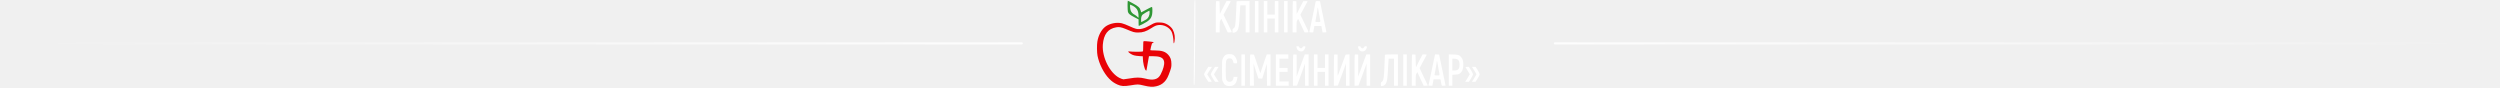
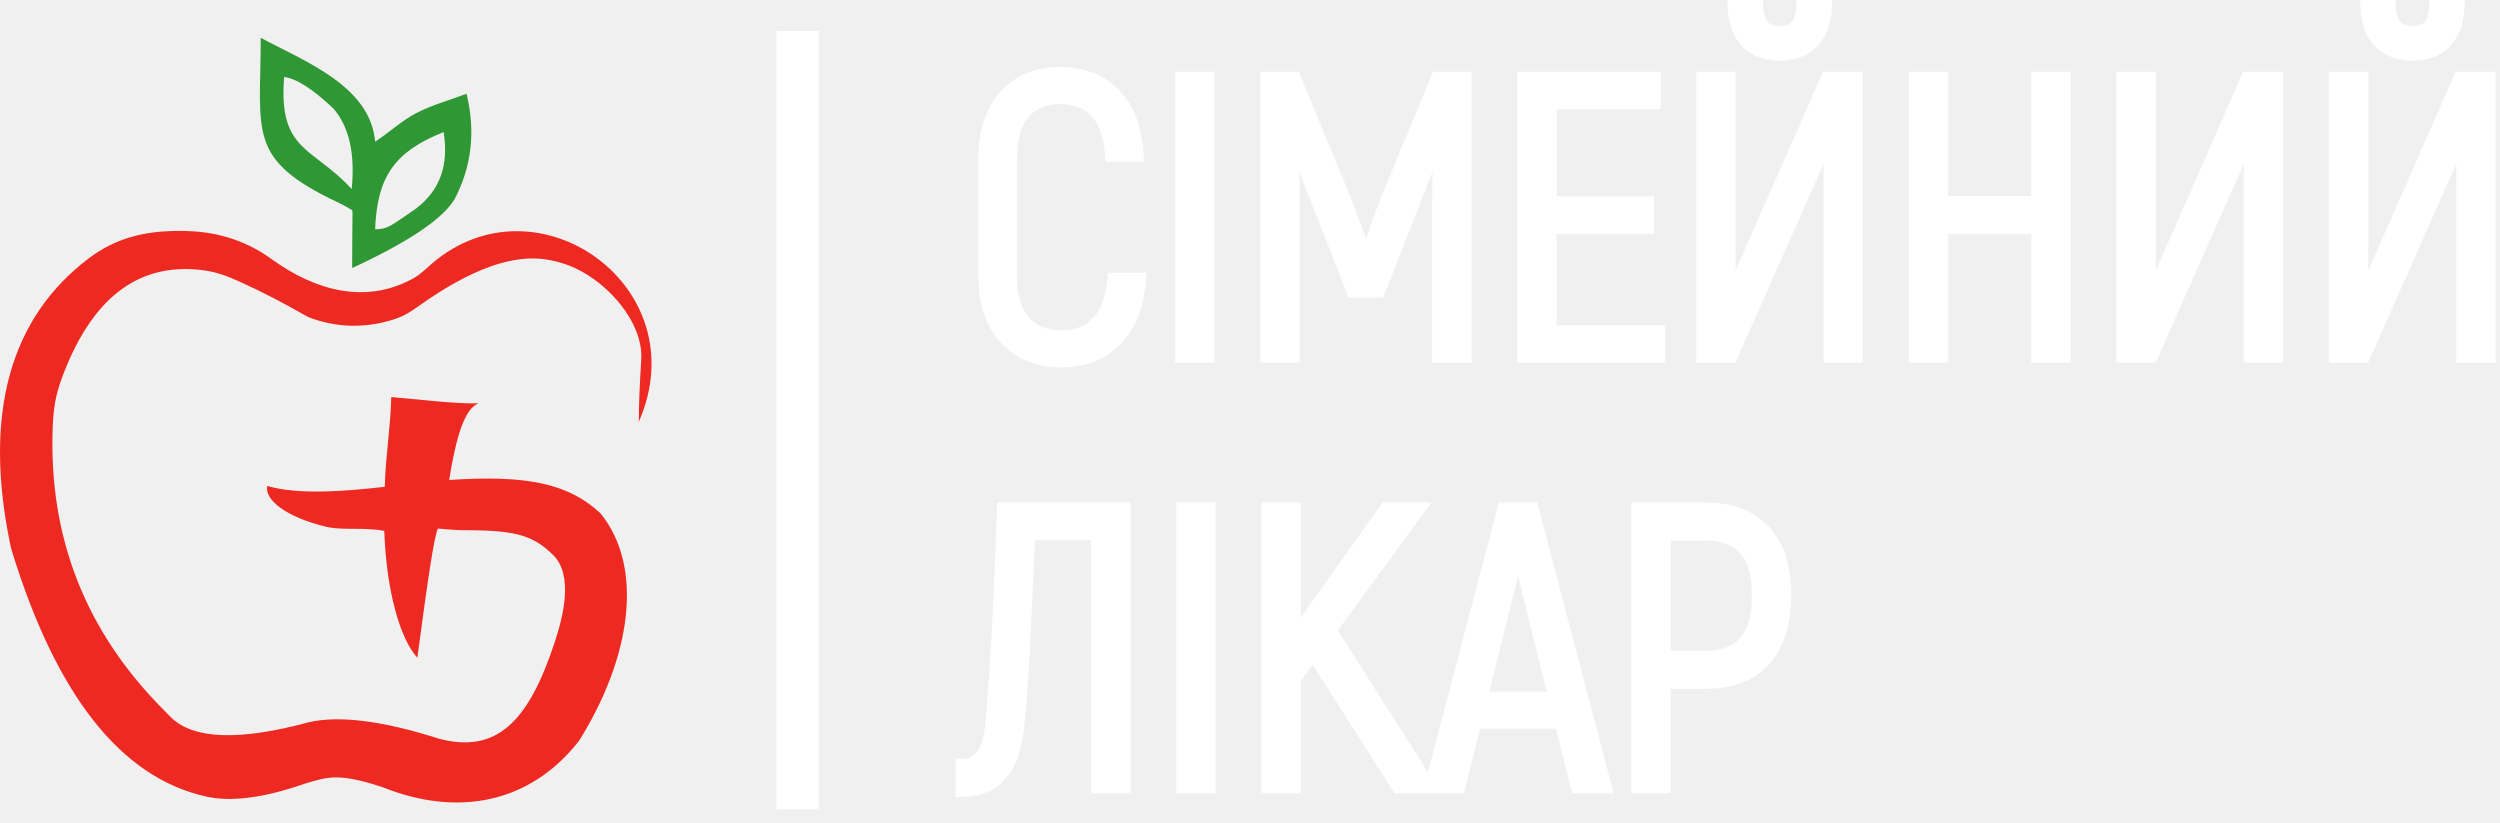
- <svg xmlns="http://www.w3.org/2000/svg" width="1197" height="42" viewBox="0 0 1197 42" fill="none">
-   <path d="M489.234 20.775L1.234 20.775" stroke="url(#paint0_linear_97_421)" stroke-linecap="round" />
-   <path d="M571.858 3.866C571.807 6.012 571.773 12.263 571.756 17.799C571.739 23.317 571.671 30.743 571.603 34.269C571.517 40.009 571.517 40.707 571.756 40.707C572.045 40.707 572.131 36.449 572.318 12.127C572.386 1.669 572.369 3.05176e-05 572.165 3.05176e-05C571.96 3.05176e-05 571.909 0.647 571.858 3.866Z" fill="white" />
-   <path d="M539.872 2.674C539.872 3.969 539.957 5.297 540.042 5.655C540.297 6.557 540.996 7.137 543.193 8.278L545.152 9.283V10.85C545.152 11.718 545.203 12.434 545.254 12.434C545.322 12.434 546.071 12.076 546.923 11.65C550.295 9.93 551.249 8.942 551.641 6.83C551.828 5.723 551.811 3.526 551.59 3.321C551.539 3.253 550.857 3.56 550.074 3.969C549.29 4.394 548.132 4.991 547.519 5.331L546.395 5.927L546.122 4.956C545.765 3.662 545.049 3.015 542.341 1.55C541.132 0.886 540.076 0.341 540.008 0.341C539.923 0.341 539.872 1.397 539.872 2.674ZM542.137 2.657C544.215 3.73 544.981 4.871 545.118 7.171C545.169 7.92 545.135 8.516 545.083 8.516C545.015 8.516 544.76 8.278 544.521 8.005C544.283 7.716 543.772 7.324 543.38 7.12C542.307 6.592 541.592 5.825 541.319 4.871C541.081 4.071 540.962 2.214 541.149 2.214C541.2 2.214 541.643 2.419 542.137 2.657ZM550.432 6.098C550.432 7.375 549.818 8.652 548.933 9.249C548.268 9.674 546.599 10.56 546.429 10.56C546.378 10.56 546.344 10.066 546.344 9.453C546.344 8.244 546.616 7.409 547.144 6.949C547.519 6.609 550.091 5.11 550.295 5.11C550.38 5.11 550.432 5.553 550.432 6.098Z" fill="#2F9734" />
-   <path d="M582.231 0.613C582.163 0.681 582.111 4.054 582.111 8.125V15.499H583.048H583.985V12.894C583.985 10.492 584.019 10.254 584.377 9.657L584.786 8.993L586.301 12.246L587.817 15.499H588.788C589.35 15.499 589.776 15.431 589.776 15.329C589.776 15.227 589.214 14.018 588.533 12.638C587.834 11.258 586.949 9.436 586.557 8.584L585.824 7.035L587.443 4.071C588.345 2.436 589.129 0.971 589.197 0.801C589.282 0.545 589.18 0.511 588.277 0.511H587.255L586.438 2.078C585.978 2.947 585.262 4.343 584.837 5.178L584.07 6.694L583.985 3.645L583.9 0.596L583.133 0.545C582.708 0.511 582.299 0.545 582.231 0.613Z" fill="white" />
-   <path d="M592.075 0.716C592.041 0.835 591.973 2.538 591.905 4.514C591.786 8.55 591.564 11.684 591.292 12.655C591.173 13.098 590.951 13.405 590.611 13.592C590.168 13.847 590.117 13.967 590.117 14.767C590.117 15.619 590.134 15.67 590.559 15.67C591.258 15.67 592.126 15.176 592.501 14.563C593.063 13.66 593.336 11.94 593.523 8.005C593.625 5.995 593.744 3.935 593.796 3.441L593.881 2.555H595.158H596.418V9.027V15.499H597.355H598.292V8.005V0.511H595.226C592.91 0.511 592.126 0.562 592.075 0.716Z" fill="white" />
-   <path d="M600.847 8.005V15.499H601.699H602.55V8.005V0.511H601.699H600.847V8.005Z" fill="white" />
-   <path d="M605.105 8.005V15.499H605.957H606.808V12.178V8.857H608.597H610.385V12.178V15.499H611.237H612.088V8.005V0.511H611.237H610.385V3.747V6.983H608.597H606.808V3.747V0.511H605.957H605.105V8.005Z" fill="white" />
-   <path d="M614.813 8.005V15.499H615.665H616.517V8.005V0.511H615.665H614.813V8.005Z" fill="white" />
-   <path d="M619.02 0.613C618.952 0.681 618.901 4.054 618.901 8.125V15.499H619.838H620.775V12.893C620.775 10.492 620.809 10.254 621.166 9.657L621.558 8.993L623.091 12.246L624.607 15.499H625.595C626.804 15.499 626.821 15.687 625.203 12.434C624.59 11.173 623.738 9.436 623.347 8.584L622.614 7.034L624.232 4.071C625.135 2.436 625.918 0.971 625.987 0.801C626.089 0.528 626.004 0.494 625.033 0.545L623.977 0.596L622.427 3.628L620.86 6.677L620.775 3.628L620.69 0.596L619.923 0.545C619.497 0.511 619.088 0.545 619.02 0.613Z" fill="white" />
-   <path d="M629.972 0.647C629.972 0.716 629.325 3.884 628.524 7.682C627.724 11.463 627.025 14.767 626.974 15.023C626.872 15.499 626.889 15.499 627.809 15.499H628.763L628.933 14.597C629.035 14.12 629.154 13.422 629.223 13.064L629.325 12.434H630.994H632.663L632.953 13.967L633.242 15.499H634.179C635.099 15.499 635.116 15.499 635.013 15.023C634.962 14.767 634.264 11.463 633.464 7.682C632.663 3.884 632.016 0.716 632.016 0.647C632.016 0.579 631.556 0.511 630.994 0.511C630.432 0.511 629.972 0.579 629.972 0.647ZM631.232 4.803C631.3 5.399 631.539 6.779 631.777 7.903C632.356 10.748 632.408 10.56 630.994 10.56C630.159 10.56 629.802 10.492 629.802 10.339C629.802 10.237 630.04 8.925 630.313 7.426C630.602 5.944 630.824 4.514 630.824 4.241C630.824 3.339 631.113 3.73 631.232 4.803Z" fill="white" />
-   <path d="M553.412 10.85C552.714 11.003 551.999 11.327 550.517 12.195C547.928 13.694 545.782 14.222 543.942 13.796C543.431 13.694 541.984 13.115 540.723 12.519C539.463 11.94 537.862 11.309 537.18 11.156C534.626 10.543 531.27 11.224 529.226 12.774C527.336 14.239 525.888 16.93 525.411 19.945C525.139 21.597 525.19 25.191 525.496 26.707C526.297 30.709 528.511 35.052 531.049 37.658C532.36 39.004 533.348 39.702 535.051 40.486C536.772 41.286 538.168 41.371 541.064 40.911C544.964 40.281 544.811 40.281 547.638 40.946C550.483 41.627 551.896 41.712 553.634 41.303C555.269 40.911 556.427 40.298 557.5 39.208C558.607 38.101 559.288 36.773 560.242 33.979C560.804 32.344 560.889 31.901 560.872 30.573C560.872 28.699 560.446 27.473 559.442 26.332C558.028 24.714 556.325 24.152 552.952 24.152C551.743 24.152 550.772 24.084 550.772 24.016C550.772 23.93 550.925 23.181 551.13 22.329C551.453 20.933 551.539 20.745 551.999 20.507C552.271 20.371 552.475 20.217 552.441 20.183C552.305 20.047 548.064 19.621 547.74 19.706C547.383 19.792 547.366 19.877 547.366 22.159C547.366 24.271 547.332 24.544 547.076 24.663C546.65 24.816 542.001 24.816 541.03 24.646C539.872 24.441 539.94 24.833 541.234 25.685C542.375 26.451 543.312 26.707 545.628 26.86L547.195 26.962V27.746C547.212 29.943 547.945 33.077 548.575 33.656C548.933 33.979 548.95 33.962 549.239 31.936C549.341 31.271 549.58 29.875 549.784 28.819L550.125 26.911H552.033C554.962 26.911 556.478 27.439 557.091 28.648C557.67 29.773 557.483 31.442 556.563 33.792C555.439 36.636 554.536 37.607 552.68 37.999C551.505 38.237 550.397 38.135 548.047 37.556C545.748 37.011 544.096 37.011 540.911 37.556C539.565 37.795 538.202 37.982 537.913 37.982C537.606 37.982 536.738 37.675 535.971 37.284C531.39 34.984 527.574 27.354 528.034 21.376C528.426 16.436 530.487 13.762 534.421 13.081C535.886 12.825 536.84 12.996 538.986 13.881C542.801 15.482 543.074 15.55 544.896 15.568C547.229 15.568 548.745 15.074 551.249 13.473C552.901 12.417 553.565 12.127 554.724 11.991C557.244 11.701 559.953 13.115 560.992 15.244C561.4 16.078 561.826 18.191 561.843 19.502C561.877 20.933 562.099 21.154 562.32 20.013C562.729 18.037 562.422 15.891 561.554 14.256C560.719 12.723 558.794 11.344 556.887 10.918C556.137 10.748 554.059 10.696 553.412 10.85Z" fill="#E90307" />
-   <path d="M620.826 22.772C620.979 23.658 621.439 24.22 622.256 24.509C623.295 24.884 624.13 24.526 624.658 23.505C625.203 22.431 625.152 22.142 624.488 22.142C624.045 22.142 623.857 22.244 623.636 22.653C623.432 22.994 623.21 23.164 622.938 23.164C622.512 23.164 621.967 22.704 621.967 22.346C621.967 22.227 621.711 22.142 621.354 22.142H620.724L620.826 22.772Z" fill="white" />
-   <path d="M650.24 22.483C650.24 23.045 650.683 23.948 651.109 24.254C652.199 25.003 653.63 24.629 654.175 23.436C654.652 22.398 654.601 22.142 653.953 22.142C653.511 22.142 653.323 22.244 653.102 22.653C652.897 22.994 652.676 23.164 652.403 23.164C651.978 23.164 651.433 22.704 651.433 22.346C651.433 22.227 651.177 22.142 650.836 22.142C650.343 22.142 650.24 22.21 650.24 22.483Z" fill="white" />
-   <path d="M587.136 26.128C586.455 26.434 585.961 26.996 585.484 28.018C585.109 28.836 585.092 29.023 585.092 33.554C585.092 38.084 585.109 38.272 585.484 39.089C586.216 40.69 587.034 41.218 588.703 41.218C590.849 41.201 591.99 40.06 592.399 37.505L592.501 36.79H591.581H590.679L590.559 37.488C590.389 38.51 589.674 39.174 588.72 39.174C587.885 39.174 587.391 38.8 587.068 37.931C586.949 37.641 586.88 35.904 586.88 33.554C586.88 31.203 586.949 29.466 587.068 29.176C587.391 28.325 587.885 27.933 588.669 27.933C589.759 27.933 590.219 28.41 590.525 29.841C590.628 30.284 590.696 30.317 591.479 30.317C592.297 30.317 592.331 30.3 592.331 29.841C592.331 28.376 591.292 26.587 590.168 26.128C589.469 25.821 587.8 25.838 587.136 26.128Z" fill="white" />
-   <path d="M594.375 33.554V41.048H595.226H596.078V33.554V26.059H595.226H594.375V33.554Z" fill="white" />
-   <path d="M598.582 26.162C598.513 26.23 598.462 29.602 598.462 33.673V41.048H599.433H600.387L600.302 35.717L600.2 30.403L600.864 32.532C601.239 33.707 601.767 35.308 602.022 36.108L602.499 37.556L603.419 37.607L604.356 37.658L605.446 34.133L606.553 30.59L606.604 35.819L606.638 41.048H607.489H608.341V33.554V26.059H607.421H606.519L605.395 29.244C604.781 31.016 604.1 33.043 603.896 33.758C603.674 34.49 603.487 35.053 603.453 35.018C603.419 35.001 602.72 32.992 601.903 30.556L600.404 26.145L599.552 26.094C599.093 26.059 598.65 26.094 598.582 26.162Z" fill="white" />
-   <path d="M610.896 33.554V41.048H613.962H617.027V40.026V39.004H614.813H612.599V36.705V34.405H614.558H616.517V33.468V32.532H614.558H612.599V30.318V28.103H614.728H616.857V27.081V26.059H613.877H610.896V33.554Z" fill="white" />
-   <path d="M619.191 26.162C619.123 26.23 619.071 29.619 619.071 33.673V41.065L620.042 41.014L621.013 40.963L622.018 38.237C622.58 36.739 623.432 34.354 623.943 32.958L624.845 30.403V35.717L624.862 41.048H625.714H626.566V33.554V26.059H625.646H624.726L623.091 30.437C622.205 32.855 621.32 35.257 621.149 35.768L620.826 36.705L620.843 31.425L620.86 26.145L620.093 26.093C619.668 26.059 619.259 26.093 619.191 26.162Z" fill="white" />
-   <path d="M629.12 33.554V41.048H629.972H630.824V37.727V34.405H632.612H634.4V37.727V41.048H635.252H636.104V33.554V26.059H635.252H634.4V29.296V32.532H632.612H630.824V29.296V26.059H629.972H629.12V33.554Z" fill="white" />
-   <path d="M638.778 26.162C638.71 26.23 638.658 29.619 638.658 33.673V41.065L639.612 41.014L640.566 40.963L641.843 37.556C642.559 35.683 643.427 33.298 643.785 32.276L644.432 30.403L644.449 35.717V41.048H645.301H646.153V33.554V26.059H645.233C644.518 26.059 644.296 26.128 644.194 26.349C643.802 27.371 640.719 35.768 640.583 36.194C640.464 36.551 640.413 35.052 640.43 31.425L640.447 26.145L639.68 26.093C639.255 26.059 638.846 26.093 638.778 26.162Z" fill="white" />
-   <path d="M648.656 26.162C648.588 26.23 648.537 29.619 648.537 33.673V41.065L649.491 41.014L650.445 40.963L651.978 36.875C652.829 34.627 653.681 32.242 653.902 31.595L654.294 30.403L654.311 35.717L654.328 41.048H655.18H656.031V33.554V26.059H655.112H654.192L652.557 30.437C651.671 32.855 650.785 35.257 650.615 35.768L650.291 36.705L650.308 31.425L650.325 26.145L649.559 26.093C649.133 26.059 648.724 26.093 648.656 26.162Z" fill="white" />
-   <path d="M663.1 26.264C663.066 26.383 662.997 28.12 662.929 30.113C662.725 36.994 662.486 38.663 661.635 39.14C661.192 39.396 661.141 39.515 661.141 40.315C661.141 41.167 661.158 41.218 661.584 41.218C662.282 41.218 663.151 40.724 663.525 40.111C664.087 39.208 664.36 37.488 664.547 33.554C664.65 31.544 664.769 29.483 664.82 28.989L664.905 28.103H666.182H667.443V34.576V41.048H668.38H669.316V33.554V26.059H666.251C663.934 26.059 663.151 26.111 663.1 26.264Z" fill="white" />
-   <path d="M671.871 33.554V41.048H672.723H673.574V33.554V26.059H672.723H671.871V33.554Z" fill="white" />
-   <path d="M676.078 26.162C676.01 26.23 675.959 29.602 675.959 33.673V41.048H676.896H677.833V38.442C677.833 36.04 677.867 35.802 678.224 35.206L678.633 34.541L680.132 37.795L681.648 41.048H682.653C683.555 41.048 683.641 41.014 683.538 40.707C683.487 40.537 682.602 38.646 681.563 36.551C680.541 34.439 679.706 32.668 679.706 32.617C679.706 32.566 680.438 31.203 681.307 29.585C682.193 27.967 682.976 26.519 683.044 26.349C683.13 26.094 683.027 26.059 682.125 26.059H681.12L679.553 29.04C678.701 30.658 677.986 32.106 677.969 32.225C677.952 32.344 677.884 31.033 677.833 29.296L677.747 26.145L676.981 26.094C676.555 26.059 676.146 26.094 676.078 26.162Z" fill="white" />
-   <path d="M685.599 33.162C684.782 37.079 684.066 40.452 684.015 40.656C683.93 41.031 683.981 41.048 684.867 41.048H685.821L685.991 40.145C686.093 39.668 686.212 38.97 686.281 38.612L686.383 37.982H688.052H689.704L689.908 39.055C690.317 41.269 690.181 41.048 691.22 41.048C691.731 41.048 692.14 41.014 692.14 40.963C692.14 40.911 691.458 37.607 690.607 33.605C689.772 29.619 689.074 26.281 689.074 26.196C689.074 26.128 688.631 26.059 688.086 26.059H687.098L685.599 33.162ZM688.29 30.352C688.358 30.948 688.597 32.327 688.835 33.451C689.414 36.296 689.466 36.108 688.052 36.108C687.217 36.108 686.86 36.04 686.86 35.887C686.86 35.785 687.098 34.473 687.371 32.974C687.66 31.493 687.882 30.062 687.882 29.79C687.882 28.887 688.171 29.279 688.29 30.352Z" fill="white" />
-   <path d="M693.672 33.537V41.048H694.524H695.376V38.425V35.819L696.806 35.734C697.999 35.666 698.356 35.581 698.935 35.206C699.991 34.508 700.519 33.332 700.622 31.408C700.724 29.551 700.383 28.223 699.6 27.337C698.714 26.315 698.271 26.179 695.853 26.094L693.672 26.025V33.537ZM697.675 28.342C698.493 28.683 698.816 29.432 698.816 30.914C698.816 32.992 698.203 33.724 696.449 33.724H695.376V30.914V28.103H696.227C696.704 28.103 697.351 28.206 697.675 28.342Z" fill="white" />
-   <path d="M577.513 33.588C576.951 34.456 576.491 35.359 576.491 35.598C576.491 35.819 576.968 36.722 577.53 37.59L578.586 39.174H579.42C580.051 39.174 580.221 39.123 580.136 38.953C580.068 38.851 579.557 38.033 578.995 37.181L577.99 35.598L578.858 34.218C579.352 33.452 579.863 32.651 580.017 32.43L580.272 32.021H579.403H578.518L577.513 33.588Z" fill="white" />
-   <path d="M580.749 33.588C580.17 34.473 579.727 35.359 579.727 35.598C579.727 35.836 580.187 36.739 580.749 37.59L581.771 39.174H582.639H583.508L583.253 38.766C583.099 38.544 582.588 37.727 582.094 36.977L581.226 35.598L582.333 33.809L583.457 32.021H582.605H581.754L580.749 33.588Z" fill="white" />
-   <path d="M701.678 32.14C701.678 32.191 702.138 32.958 702.7 33.843C703.262 34.712 703.722 35.495 703.722 35.563C703.722 35.649 703.228 36.483 702.632 37.437L701.524 39.174L702.41 39.157H703.296L704.284 37.624C704.897 36.654 705.254 35.921 705.254 35.598C705.254 35.274 704.897 34.542 704.284 33.554L703.296 32.021H702.495C702.035 32.021 701.678 32.072 701.678 32.14Z" fill="white" />
-   <path d="M705.868 33.741C706.481 34.695 706.941 35.563 706.889 35.7C706.838 35.819 706.344 36.654 705.782 37.539L704.76 39.174H705.612H706.464L707.469 37.607C708.082 36.671 708.49 35.853 708.49 35.581C708.49 35.308 708.082 34.473 707.52 33.571L706.532 32.038L705.646 32.021H704.743L705.868 33.741Z" fill="white" />
-   <path d="M744.49 20.775L1196.49 20.775" stroke="url(#paint1_linear_97_421)" stroke-linecap="round" />
-   <defs>
-     <linearGradient id="paint0_linear_97_421" x1="9.505" y1="21.272" x2="489.234" y2="20.852" gradientUnits="userSpaceOnUse">
-       <stop stop-color="white" stop-opacity="0" />
-       <stop offset="1" stop-color="white" stop-opacity="0.87" />
-     </linearGradient>
-     <linearGradient id="paint1_linear_97_421" x1="1188.83" y1="20.278" x2="744.49" y2="20.277" gradientUnits="userSpaceOnUse">
-       <stop stop-color="white" stop-opacity="0" />
-       <stop offset="1" stop-color="white" stop-opacity="0.87" />
-     </linearGradient>
-   </defs>
+ <svg xmlns="http://www.w3.org/2000/svg" width="158" height="52" viewBox="0 0 158 52" fill="none">
+   <path fill-rule="evenodd" clip-rule="evenodd" d="M23.709 14.49C23.83 11.172 24.939 9.578 28.036 8.348C28.379 10.445 27.794 12.049 26.281 13.189C24.728 14.248 24.526 14.49 23.709 14.49ZM17.96 4.868C18.697 4.949 19.735 5.594 21.077 6.865C22.075 8.025 22.448 9.729 22.227 11.948C19.802 9.279 17.569 9.601 17.96 4.868ZM16.478 2.387C16.478 8.406 15.568 10.073 21.398 12.812C21.678 12.944 21.908 13.072 22.162 13.223C22.226 13.261 22.28 13.312 22.279 13.398C22.267 14.564 22.257 15.752 22.257 16.94C25.827 15.286 27.985 13.834 28.732 12.584C29.811 10.526 30.063 8.307 29.488 5.927C28.384 6.342 27.238 6.644 26.195 7.209C26.023 7.303 25.855 7.406 25.689 7.516C25.212 7.833 24.766 8.195 24.305 8.536C24.112 8.678 23.914 8.819 23.709 8.953C23.401 5.402 19.212 3.872 16.478 2.387Z" fill="#2F9734" />
+   <path fill-rule="evenodd" clip-rule="evenodd" d="M40.373 26.655C44.113 18.132 33.967 10.969 27.324 16.636C26.891 17.005 26.571 17.35 26.064 17.624C23.072 19.245 19.939 18.348 17.258 16.443C17.006 16.264 16.767 16.089 16.501 15.931C14.599 14.8 12.757 14.553 10.977 14.596C9.129 14.641 7.346 15.022 5.629 16.312C0.634 20.079 -1.076 26.15 0.656 34.447C0.684 34.58 0.716 34.706 0.756 34.836C3.556 43.934 7.631 49.125 12.982 50.329C14.544 50.706 16.672 50.437 19.284 49.521C20.738 49.09 21.416 48.838 24.19 49.754C28.822 51.612 33.447 50.856 36.598 46.816C39.884 41.564 40.726 35.864 37.952 32.443C35.905 30.531 33.236 30.011 28.389 30.334C28.954 26.752 29.601 25.736 30.247 25.493C28.55 25.52 26.425 25.23 24.728 25.095C24.674 27.142 24.371 28.718 24.317 30.765C21.974 31.034 18.912 31.305 16.892 30.712C16.699 31.579 18.069 32.685 20.621 33.294C21.637 33.536 23.004 33.306 24.285 33.551C24.42 37.403 25.3 40.387 26.377 41.572C26.991 36.937 27.452 33.747 27.682 33.406C27.683 33.404 28.852 33.507 29.059 33.506C32.446 33.5 33.604 33.752 34.947 35.064C36.255 36.341 35.602 38.935 35.057 40.591C33.398 45.627 31.391 47.635 27.768 46.693C24.159 45.535 21.412 45.212 19.527 45.643C15.162 46.824 12.267 46.732 10.839 45.368C10.678 45.215 10.526 45.049 10.369 44.891C5.393 39.907 3.067 33.943 3.331 26.998C3.374 25.881 3.496 25.034 3.877 23.986C5.731 18.89 8.671 16.627 12.647 17.054C13.577 17.154 14.277 17.409 15.121 17.79C16.561 18.44 17.932 19.152 19.27 19.927C19.422 20.015 19.563 20.075 19.73 20.133C21.419 20.718 23.107 20.732 24.796 20.215C25.496 20.001 25.915 19.732 26.501 19.315C29.775 16.986 32.449 16.049 34.574 16.407C35.028 16.483 35.512 16.61 35.941 16.773C38.044 17.568 40.264 19.852 40.511 22.112C40.538 22.364 40.534 22.612 40.519 22.863C40.515 22.936 40.511 23.009 40.506 23.083C40.435 24.272 40.373 25.463 40.373 26.655Z" fill="#EE2922" />
+   <path d="M69.985 17.666C69.763 19.828 68.808 20.879 67.067 20.879C65.267 20.879 64.276 19.684 64.276 17.515V9.941C64.276 7.771 65.231 6.576 66.967 6.576C68.744 6.576 69.682 7.623 69.835 9.775L69.865 10.214H72.3L72.273 9.716C72.088 6.285 70.105 4.236 66.967 4.236C63.85 4.236 61.835 6.475 61.835 9.941V17.515C61.835 20.981 63.889 23.22 67.067 23.22C70.152 23.22 72.154 21.175 72.421 17.751L72.461 17.242H70.029L69.985 17.666Z" fill="white" />
+   <path d="M76.757 4.535H74.267V22.921H76.757V4.535Z" fill="white" />
+   <path d="M82.138 13.23C82.138 12.398 82.128 11.612 82.106 10.85C82.143 10.942 82.18 11.035 82.218 11.128C82.464 11.745 82.72 12.386 82.969 13.028L85.23 18.81H87.42L89.68 13.027C89.928 12.387 90.184 11.748 90.43 11.132C90.468 11.038 90.505 10.943 90.542 10.85C90.521 11.611 90.511 12.397 90.511 13.23V22.921H93.001V4.535H90.568L87.331 12.357C87.019 13.136 86.632 14.215 86.325 15.101C86.017 14.218 85.631 13.14 85.316 12.351L82.081 4.535H79.648V22.921H82.138V13.23Z" fill="white" />
+   <path d="M105.233 20.555H98.382V14.774H104.536V12.408H98.382V6.9H104.959V4.535H95.891V22.921H105.233V20.555Z" fill="white" />
+   <path d="M112.483 3.836C114.457 3.836 115.686 2.586 115.77 0.492L115.79 7.15256e-06H113.561L113.531 0.441C113.462 1.448 113.095 1.645 112.483 1.645C111.871 1.645 111.503 1.448 111.435 0.441L111.404 7.15256e-06H109.175L109.195 0.492C109.28 2.586 110.509 3.836 112.483 3.836Z" fill="white" />
+   <path d="M110.013 16.365C109.905 16.593 109.794 16.834 109.683 17.079C109.689 16.683 109.692 16.319 109.692 16.045V4.535H107.201V22.921H109.676L115.211 10.447L115.254 10.343L115.249 10.962V22.921H117.739V4.535H115.214L110.013 16.365Z" fill="white" />
+   <path d="M128.378 12.383H123.12V4.535H120.629V22.921H123.12V14.774H128.378V22.921H130.868V4.535H128.378V12.383Z" fill="white" />
+   <path d="M136.57 16.365C136.462 16.593 136.351 16.834 136.241 17.079C136.246 16.683 136.249 16.319 136.249 16.045V4.535H133.759V22.921H136.233L141.768 10.447L141.812 10.343L141.806 10.962V22.921H144.296V4.535H141.771L136.57 16.365Z" fill="white" />
+   <path d="M155.199 4.535L149.998 16.365C149.89 16.593 149.779 16.834 149.668 17.079C149.674 16.682 149.677 16.319 149.677 16.045V4.535H147.186V22.921H149.661L155.196 10.447L155.239 10.343L155.234 10.962V22.921H157.724V4.535H155.199Z" fill="white" />
+   <path d="M152.468 3.836C154.441 3.836 155.671 2.586 155.755 0.492L155.775 7.15256e-06H153.546L153.516 0.441C153.447 1.448 153.08 1.645 152.468 1.645C151.856 1.645 151.488 1.448 151.419 0.441L151.389 7.15256e-06H149.16L149.18 0.492C149.265 2.586 150.494 3.836 152.468 3.836Z" fill="white" />
+   <path d="M63.007 32.208C62.735 39.932 62.431 44.408 62.237 46.026C62.098 47.301 61.636 47.947 60.863 47.947H60.39V50.362H60.863C63 50.362 64.352 48.941 64.67 46.367C64.968 44.23 65.188 39.396 65.403 34.143H68.961V50.138H71.451V31.752H63.023L63.007 32.208Z" fill="white" />
+   <path d="M74.341 50.139H76.832V31.753H74.341V50.139Z" fill="white" />
+   <path d="M94.128 43.712L95.775 37.077C95.832 36.856 95.888 36.628 95.94 36.401C95.993 36.627 96.048 36.854 96.105 37.073L97.753 43.712H94.128ZM94.729 31.753L90.247 48.802L84.554 39.843L90.469 31.753H87.376L82.772 38.234L82.213 39.039V31.753H79.723V50.139H82.213V43.02L82.958 42.006L88.133 50.139H89.896H91.096H92.522L93.544 46.053H98.337L99.359 50.139H101.985L97.152 31.753H94.729Z" fill="white" />
+   <path d="M107.749 41.12H105.581V34.168H107.749C109.8 34.168 110.715 35.221 110.715 37.582C110.715 40.062 109.828 41.12 107.749 41.12ZM107.749 31.753H103.091V50.139H105.581V43.536H107.749C111.268 43.536 113.205 41.422 113.205 37.582C113.205 33.878 111.216 31.753 107.749 31.753Z" fill="white" />
+   <path d="M49.077 1.957V51.146H51.73V1.957H49.077Z" fill="white" />
</svg>
